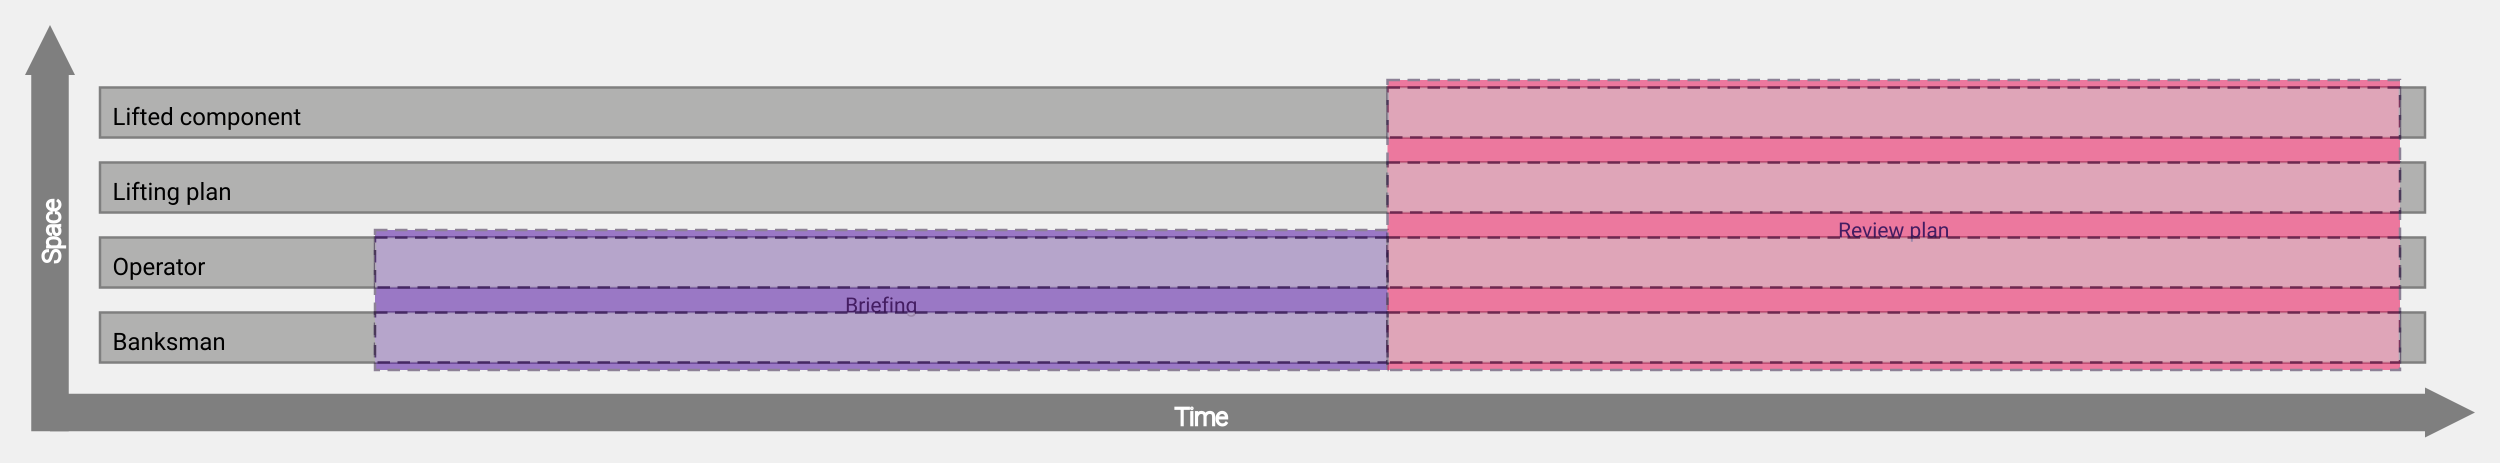
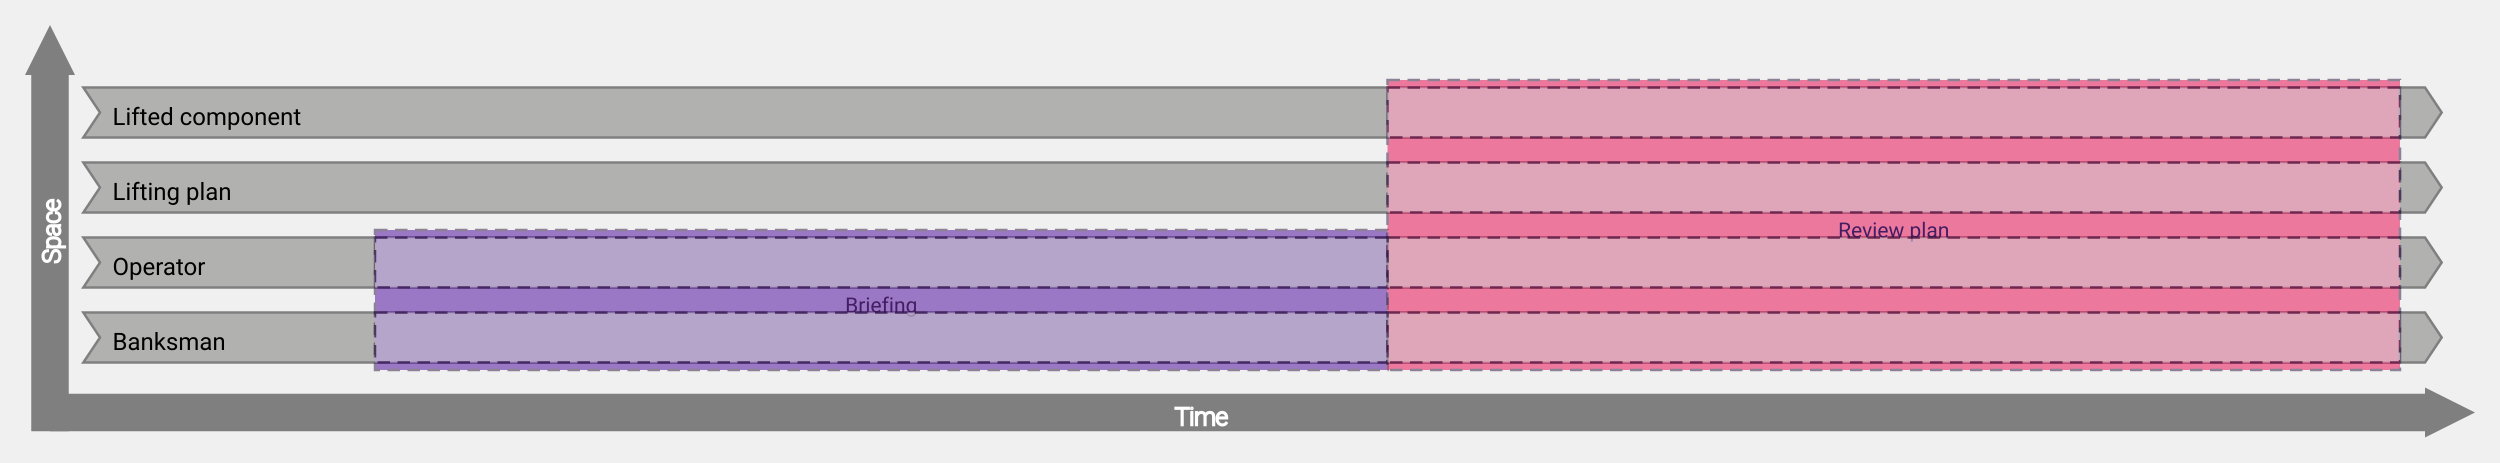
<svg xmlns="http://www.w3.org/2000/svg" viewBox="0 0 1000 185" style="min-width: 100%;">
  <g id="activity-diagram-group">
-     <rect class="individual" id="ibaff9fc1-38bc-4693-98bc-77714e62554b" x="40" y="35" width="930" height="20" stroke="#7F7F7F" stroke-width="1px" fill="#B1B1B0" style="fill: rgb(177, 177, 176);" />
-     <rect class="individual" id="ia66096a5-0283-41ef-9dce-6381f0b07407" x="40" y="65" width="930" height="20" stroke="#7F7F7F" stroke-width="1px" fill="#B1B1B0" style="fill: rgb(177, 177, 176);" />
-     <rect class="individual" id="i5dc97aca-5fdd-4f1e-8b45-51705304b2ec" x="40" y="95" width="930" height="20" stroke="#7F7F7F" stroke-width="1px" fill="#B1B1B0" />
-     <rect class="individual" id="iae0dda8f-7d23-4a2e-a9b4-607ab8166304" x="40" y="125" width="930" height="20" stroke="#7F7F7F" stroke-width="1px" fill="#B1B1B0" />
-     <text class="individualLabel" x="45" y="50" text-anchor="start" font-family="Roboto, Arial, sans-serif" font-size="0.8em">Lifted component</text>
-     <text class="individualLabel" x="45" y="80" text-anchor="start" font-family="Roboto, Arial, sans-serif" font-size="0.8em">Lifting plan</text>
-     <text class="individualLabel" x="45" y="110" text-anchor="start" font-family="Roboto, Arial, sans-serif" font-size="0.8em">Operator</text>
-     <text class="individualLabel" x="45" y="140" text-anchor="start" font-family="Roboto, Arial, sans-serif" font-size="0.8em">Banksman</text>
+     <path class="individual" id="ibaff9fc1-38bc-4693-98bc-77714e62554b" d="M 33.333 35 l 936.667 0l 6.667 10 -6.667 10l -936.667 0l 6.667 -10 -6.667 -10Z" stroke="#7F7F7F" stroke-width="1px" fill="#B1B1B0" style="fill: rgb(177, 177, 176);" />
+     <path class="individual" id="ia66096a5-0283-41ef-9dce-6381f0b07407" d="M 33.333 65 l 936.667 0l 6.667 10 -6.667 10l -936.667 0l 6.667 -10 -6.667 -10Z" stroke="#7F7F7F" stroke-width="1px" fill="#B1B1B0" style="fill: rgb(177, 177, 176);" />
+     <path class="individual" id="i5dc97aca-5fdd-4f1e-8b45-51705304b2ec" d="M 33.333 95 l 936.667 0l 6.667 10 -6.667 10l -936.667 0l 6.667 -10 -6.667 -10Z" stroke="#7F7F7F" stroke-width="1px" fill="#B1B1B0" />
+     <path class="individual" id="iae0dda8f-7d23-4a2e-a9b4-607ab8166304" d="M 33.333 125 l 936.667 0l 6.667 10 -6.667 10l -936.667 0l 6.667 -10 -6.667 -10Z" stroke="#7F7F7F" stroke-width="1px" fill="#B1B1B0" />
+     <text class="individualLabel" id="ilbaff9fc1-38bc-4693-98bc-77714e62554b" x="45" y="50" text-anchor="start" font-family="Roboto, Arial, sans-serif" font-size="0.8em">Lifted component</text>
+     <text class="individualLabel" id="ila66096a5-0283-41ef-9dce-6381f0b07407" x="45" y="80" text-anchor="start" font-family="Roboto, Arial, sans-serif" font-size="0.8em">Lifting plan</text>
+     <text class="individualLabel" id="il5dc97aca-5fdd-4f1e-8b45-51705304b2ec" x="45" y="110" text-anchor="start" font-family="Roboto, Arial, sans-serif" font-size="0.8em">Operator</text>
+     <text class="individualLabel" id="ilae0dda8f-7d23-4a2e-a9b4-607ab8166304" x="45" y="140" text-anchor="start" font-family="Roboto, Arial, sans-serif" font-size="0.8em">Banksman</text>
    <rect class="activity" id="a9dcb91bf-c280-4617-a55c-bc5d43781e80" x="150" y="92" width="405" height="56" stroke="#29123b" stroke-dasharray="5,3" stroke-width="1px" fill="#440099" opacity="0.5" style="opacity: 0.5;" />
    <rect class="activity" id="ab4a3dad5-b5d9-4505-8380-d03dcfec8ea6" x="555" y="32" width="405" height="116" stroke="#29123b" stroke-dasharray="5,3" stroke-width="1px" fill="#e7004c" opacity="0.5" />
-     <text class="activityLabel" x="352.5" y="125" text-anchor="middle" font-family="Roboto, Arial, sans-serif" font-size="0.7em" fill="#441d62">Briefing</text>
-     <text class="activityLabel" x="757.5" y="95" text-anchor="middle" font-family="Roboto, Arial, sans-serif" font-size="0.7em" fill="#441d62">Review plan</text>
+     <text class="activityLabel" id="al9dcb91bf-c280-4617-a55c-bc5d43781e80" x="352.5" y="125" text-anchor="middle" font-family="Roboto, Arial, sans-serif" font-size="0.7em" fill="#441d62">Briefing</text>
+     <text class="activityLabel" id="alb4a3dad5-b5d9-4505-8380-d03dcfec8ea6" x="757.5" y="95" text-anchor="middle" font-family="Roboto, Arial, sans-serif" font-size="0.7em" fill="#441d62">Review plan</text>
    <rect class="participation" id="p9dcb91bf-c280-4617-a55c-bc5d43781e805dc97aca-5fdd-4f1e-8b45-51705304b2ec" x="150" y="95" width="405" height="20" stroke="#29123b" stroke-dasharray="5,3" stroke-width="1px" fill="#F2F2F2" opacity="0.5" style="opacity: 0.5;" />
    <rect class="participation" id="p9dcb91bf-c280-4617-a55c-bc5d43781e80ae0dda8f-7d23-4a2e-a9b4-607ab8166304" x="150" y="125" width="405" height="20" stroke="#29123b" stroke-dasharray="5,3" stroke-width="1px" fill="#F2F2F2" opacity="0.5" style="opacity: 0.5;" />
    <rect class="participation" id="pb4a3dad5-b5d9-4505-8380-d03dcfec8ea65dc97aca-5fdd-4f1e-8b45-51705304b2ec" x="555" y="95" width="405" height="20" stroke="#29123b" stroke-dasharray="5,3" stroke-width="1px" fill="#F2F2F2" opacity="0.5" />
    <rect class="participation" id="pb4a3dad5-b5d9-4505-8380-d03dcfec8ea6ae0dda8f-7d23-4a2e-a9b4-607ab8166304" x="555" y="125" width="405" height="20" stroke="#29123b" stroke-dasharray="5,3" stroke-width="1px" fill="#F2F2F2" opacity="0.5" />
    <rect class="participation" id="pb4a3dad5-b5d9-4505-8380-d03dcfec8ea6baff9fc1-38bc-4693-98bc-77714e62554b" x="555" y="35" width="405" height="20" stroke="#29123b" stroke-dasharray="5,3" stroke-width="1px" fill="#F2F2F2" opacity="0.5" />
    <rect class="participation" id="pb4a3dad5-b5d9-4505-8380-d03dcfec8ea6a66096a5-0283-41ef-9dce-6381f0b07407" x="555" y="65" width="405" height="20" stroke="#29123b" stroke-dasharray="5,3" stroke-width="1px" fill="#F2F2F2" opacity="0.5" />
    <defs class="axisTriangle">
      <marker id="triangle" refX="0" refY="10" markerWidth="20" markerHeight="20" markerUnits="userSpaceOnUse" orient="auto" viewbox="0 0 20 20">
        <path d="M 0 0 L 20 10 L 0 20 z" style="fill: rgb(127, 127, 127);" />
      </marker>
    </defs>
    <line class="axisLine" x1="20" y1="165" x2="970" y2="165" marker-end="url(#triangle)" stroke="#7F7F7F" stroke-width="15" />
    <text class="axisLable" x="470" y="170" stroke="white" fill="white" font-size="0.8em" font-weight="200" text-anchor="start" font-family="Roboto, Arial, sans-serif">Time</text>
    <line class="axisLine" x1="20" y1="172.5" x2="20" y2="30" marker-end="url(#triangle)" stroke="#7F7F7F" stroke-width="15" />
    <text class="axisLable" x="44" y="112.5" stroke="white" fill="white" font-size="0.8em" font-weight="200" text-anchor="middle" font-family="Roboto, Arial, sans-serif" transform="rotate(270 24 112.5)">Space</text>
  </g>
</svg>
